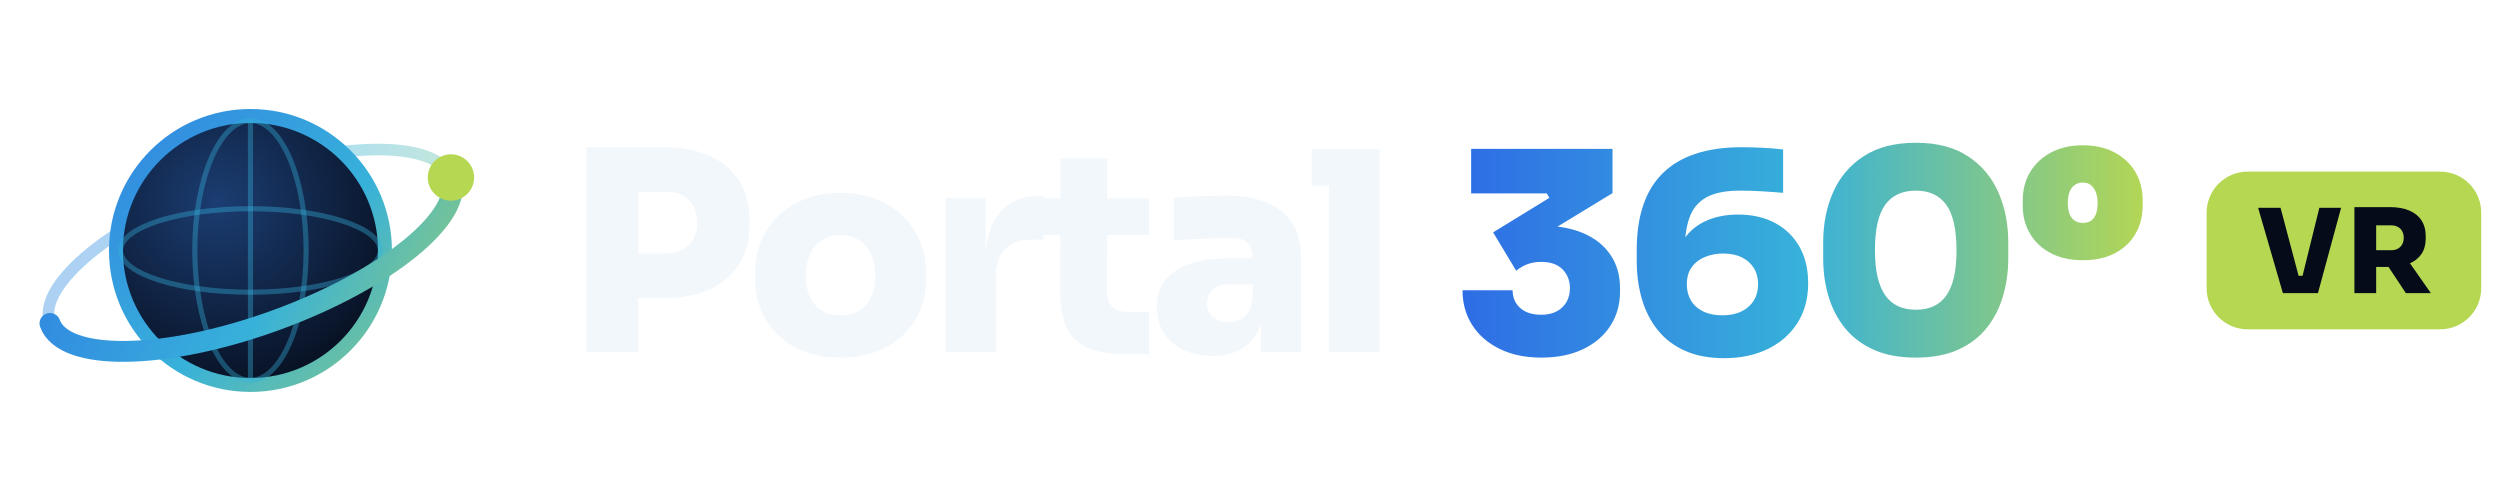
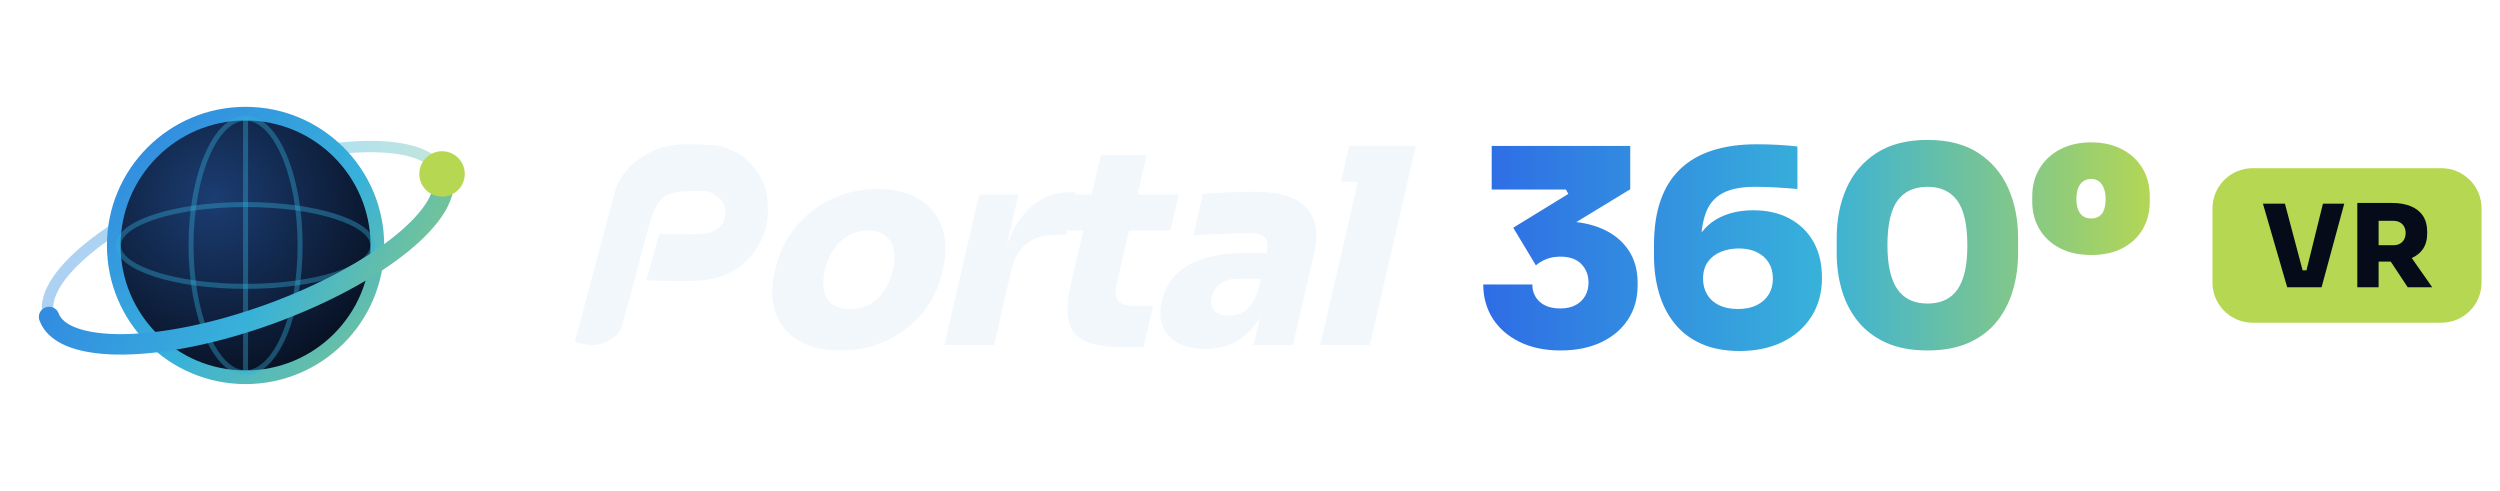
- <svg xmlns="http://www.w3.org/2000/svg" viewBox="0 0 1078 216" width="1078" height="216" role="img" aria-label="Portal 360º VR">
+ <svg xmlns="http://www.w3.org/2000/svg" viewBox="0 0 1099.9 216" width="1100" height="216" role="img" aria-label="Portal 360º VR">
  <defs>
    <linearGradient id="hsg" x1="0" y1="0" x2="200" y2="200" gradientUnits="userSpaceOnUse">
      <stop offset="0" stop-color="#2E6BE6" />
      <stop offset="0.55" stop-color="#37B1DA" />
      <stop offset="1" stop-color="#B6D752" />
    </linearGradient>
    <radialGradient id="hss" cx="0.38" cy="0.32" r="0.8">
      <stop offset="0" stop-color="#1B3D72" />
      <stop offset="1" stop-color="#050B18" />
    </radialGradient>
    <linearGradient id="hwt" x1="627.0" y1="0" x2="927.5" y2="0" gradientUnits="userSpaceOnUse">
      <stop offset="0" stop-color="#2E6BE6" />
      <stop offset="0.5" stop-color="#37B1DA" />
      <stop offset="1" stop-color="#B6D752" />
    </linearGradient>
  </defs>
  <g transform="translate(8 8) scale(1.0)">
    <g transform="rotate(-20 100 100)">
      <path d="M 8 100 A 92 32 0 0 1 192 100" fill="none" stroke="url(#hsg)" stroke-width="5" opacity="0.4" />
    </g>
    <circle cx="100" cy="100" r="58" fill="url(#hss)" stroke="url(#hsg)" stroke-width="6" />
    <ellipse cx="100" cy="100" rx="24" ry="56" fill="none" stroke="#37B1DA" stroke-opacity="0.38" stroke-width="2.2" />
    <ellipse cx="100" cy="100" rx="56" ry="18" fill="none" stroke="#37B1DA" stroke-opacity="0.38" stroke-width="2.2" />
    <line x1="100" y1="44" x2="100" y2="156" fill="none" stroke="#37B1DA" stroke-opacity="0.38" stroke-width="2.2" />
    <g transform="rotate(-20 100 100)">
      <path d="M 192 100 A 92 32 0 0 1 8 100" fill="none" stroke="url(#hsg)" stroke-width="9" stroke-linecap="round" />
      <circle cx="192" cy="100" r="10" fill="#B6D752" />
    </g>
  </g>
-   <path d="M272.8 128.52V109.32H287.2Q291.28 109.32 294.28 107.7Q297.28 106.08 298.96 103.08Q300.64 100.08 300.64 96Q300.64 91.8 298.96 88.8Q297.28 85.8 294.28 84.24Q291.28 82.68 287.2 82.68H272.8V63.48H286.6Q297.88 63.48 306.1 67.26Q314.32 71.04 318.76 78.12Q323.2 85.2 323.2 95.04V96.96Q323.2 106.68 318.76 113.76Q314.32 120.84 306.1 124.68Q297.88 128.52 286.6 128.52ZM252.88 151.8V63.48H275.2V151.8Z M362.44 154.2Q353.68 154.2 346.84 151.56Q340.0 148.92 335.26 144.24Q330.52 139.56 328.06 133.44Q325.6 127.32 325.6 120.36V117.48Q325.6 110.28 328.18 104.04Q330.76 97.8 335.56 93.12Q340.36 88.44 347.2 85.8Q354.04 83.16 362.44 83.16Q370.96 83.16 377.74 85.8Q384.52 88.44 389.32 93.12Q394.12 97.8 396.7 104.04Q399.28 110.28 399.28 117.48V120.36Q399.28 127.32 396.82 133.44Q394.36 139.56 389.62 144.24Q384.88 148.92 378.04 151.56Q371.2 154.2 362.44 154.2ZM362.44 135.96Q367.48 135.96 370.78 133.8Q374.08 131.64 375.76 127.74Q377.44 123.84 377.44 118.92Q377.44 113.76 375.7 109.86Q373.96 105.96 370.6 103.68Q367.24 101.4 362.44 101.4Q357.64 101.4 354.28 103.68Q350.92 105.96 349.18 109.86Q347.44 113.76 347.44 118.92Q347.44 123.84 349.12 127.74Q350.8 131.64 354.16 133.8Q357.52 135.96 362.44 135.96Z M407.68 151.8V85.56H424.96V114.36H424.72Q424.72 100.44 430.54 92.52Q436.36 84.6 447.28 84.6H449.92V103.32H444.88Q437.56 103.32 433.54 107.28Q429.52 111.24 429.52 118.68V151.8Z M486.52 152.76Q475.72 152.76 469.3 150.12Q462.88 147.48 460 141.36Q457.12 135.24 457.12 124.8L457.24 68.28H477.4L477.28 125.4Q477.28 129.84 479.62 132.18Q481.96 134.52 486.4 134.52H495.52V152.76ZM447.52 101.4V85.56H495.52V101.4Z M543.76 151.8V132.36H540.16V111.6Q540.16 107.04 538.06 104.82Q535.96 102.6 531.16 102.6Q528.88 102.6 524.44 102.72Q520 102.84 515.08 103.08Q510.16 103.32 506.08 103.56V85.32Q508.96 85.08 512.92 84.84Q516.88 84.6 521.14 84.48Q525.4 84.36 529 84.36Q539.2 84.36 546.34 87.36Q553.48 90.36 557.26 96.36Q561.04 102.36 561.04 111.6V151.8ZM522.76 153.48Q515.8 153.48 510.4 150.96Q505 148.44 501.94 143.7Q498.88 138.96 498.88 132.36Q498.88 124.92 502.84 120.3Q506.8 115.68 513.76 113.52Q520.72 111.36 529.72 111.36H542.56V122.64H529.72Q525.28 122.64 522.88 124.86Q520.48 127.08 520.48 130.8Q520.48 134.4 522.88 136.62Q525.28 138.84 529.72 138.84Q532.6 138.84 534.82 137.82Q537.04 136.8 538.48 134.28Q539.92 131.76 540.16 127.32L545.2 132.12Q544.6 138.96 541.9 143.7Q539.2 148.44 534.46 150.96Q529.72 153.48 522.76 153.48Z M573.04 151.8V64.2H594.88V151.8ZM565.6 80.04V64.2H594.88V80.04Z" fill="#F2F7FC" />
-   <path d="M664.6 154.2Q654.28 154.2 646.6 150.42Q638.92 146.64 634.78 140.1Q630.64 133.56 630.64 125.16H652.24Q652.24 129.84 655.48 132.78Q658.72 135.72 664.6 135.72Q668.56 135.72 671.32 134.22Q674.08 132.72 675.52 130.14Q676.96 127.56 676.96 124.32Q676.96 119.4 673.78 116.16Q670.6 112.92 664.6 112.92Q661.12 112.92 658.42 114Q655.72 115.08 653.8 116.76L643.84 100.2L668.08 85.32L667.0 83.4H634.36V64.2H695.32V83.28L663.76 102.48L653.68 98.76Q656.2 98.04 659.02 97.68Q661.84 97.32 664.84 97.32Q675.16 97.32 682.72 100.56Q690.28 103.8 694.42 109.86Q698.56 115.92 698.56 124.32V125.76Q698.56 134.04 694.42 140.46Q690.28 146.88 682.66 150.54Q675.04 154.2 664.6 154.2Z M743.44 154.44Q733.72 154.44 726.58 151.26Q719.44 148.08 714.82 142.32Q710.2 136.56 707.98 128.94Q705.76 121.32 705.76 112.56V107.76Q705.76 85.56 717.16 74.52Q728.56 63.48 751 63.48Q755.44 63.48 760.12 63.72Q764.8 63.96 768.88 64.44V83.16Q764.92 82.8 760 82.5Q755.08 82.2 750.28 82.2Q741.04 82.2 735.82 85.08Q730.6 87.96 728.5 93.84Q726.4 99.72 726.4 108.72V119.04L721.6 119.28Q721.72 110.4 725.26 104.46Q728.8 98.52 735.04 95.52Q741.28 92.52 749.44 92.52Q758.68 92.52 765.46 96.18Q772.24 99.84 775.96 106.44Q779.68 113.04 779.68 122.16Q779.68 132.0 775.06 139.26Q770.44 146.52 762.28 150.48Q754.12 154.44 743.44 154.44ZM742.72 135.96Q747.52 135.96 750.94 134.28Q754.36 132.6 756.22 129.6Q758.08 126.6 758.08 122.64Q758.08 118.56 756.28 115.62Q754.48 112.68 751.12 111Q747.76 109.32 743.08 109.32Q738.88 109.32 735.28 110.76Q731.68 112.2 729.52 115.14Q727.36 118.08 727.36 122.64Q727.36 126.6 729.16 129.6Q730.96 132.6 734.38 134.28Q737.8 135.96 742.72 135.96Z M826.12 154.2Q815.44 154.2 807.88 150.78Q800.32 147.36 795.52 141.42Q790.72 135.48 788.44 127.74Q786.16 120 786.16 111.48V104.52Q786.16 92.52 790.48 82.8Q794.8 73.08 803.68 67.32Q812.56 61.56 826.12 61.56Q839.68 61.56 848.5 67.32Q857.32 73.08 861.64 82.8Q865.96 92.52 865.96 104.52V111.48Q865.96 120 863.68 127.74Q861.4 135.48 856.66 141.42Q851.92 147.36 844.36 150.78Q836.8 154.2 826.12 154.2ZM826.12 133.56Q835 133.56 839.32 127.32Q843.64 121.08 843.64 108.12Q843.64 94.32 839.2 88.26Q834.76 82.2 826.12 82.2Q817.36 82.2 812.92 88.26Q808.48 94.32 808.48 107.88Q808.48 120.96 812.86 127.26Q817.24 133.56 826.12 133.56Z M898.12 112.2Q890.08 112.2 884.26 109.14Q878.44 106.08 875.32 100.74Q872.2 95.4 872.2 88.8V86.4Q872.2 79.44 875.44 74.1Q878.68 68.76 884.5 65.7Q890.32 62.64 898.12 62.64Q905.92 62.64 911.74 65.7Q917.56 68.76 920.74 74.1Q923.92 79.44 923.92 86.4V88.8Q923.92 95.4 920.86 100.74Q917.8 106.08 912.04 109.14Q906.28 112.2 898.12 112.2ZM898.12 96.12Q900.28 96.12 901.72 95.1Q903.16 94.08 903.82 92.16Q904.48 90.24 904.48 87.6Q904.48 84.96 903.76 82.98Q903.04 81 901.66 79.86Q900.28 78.72 898.12 78.72Q896.08 78.72 894.58 79.8Q893.08 80.88 892.36 82.86Q891.64 84.84 891.64 87.6Q891.64 90.24 892.36 92.16Q893.08 94.08 894.52 95.1Q895.96 96.12 898.12 96.12Z" fill="url(#hwt)" />
-   <rect x="951.5" y="74.0" width="118.4" height="68.0" rx="17.7" fill="#B6D752" />
-   <path d="M984.381 126.396 973.696 89.604H983.373L991.386 119.794L989.622 118.937H994.461L992.646 119.794L1000.106 89.604H1009.48L999.501 126.396Z M1015.226 126.396V89.302H1024.6V126.396ZM1037.402 126.396 1027.07 110.772H1037.25L1048.187 126.396ZM1022.231 115.106V107.899H1031.051Q1032.714 107.899 1033.924 107.244Q1035.134 106.589 1035.814 105.379Q1036.494 104.17 1036.494 102.557Q1036.494 100.894 1035.814 99.684Q1035.134 98.474 1033.924 97.819Q1032.714 97.164 1031.051 97.164H1022.231V89.302H1030.497Q1035.285 89.302 1038.762 90.738Q1042.24 92.174 1044.105 94.972Q1045.97 97.769 1045.97 101.902V102.708Q1045.97 106.841 1044.08 109.588Q1042.19 112.334 1038.737 113.72Q1035.285 115.106 1030.497 115.106Z" fill="#050B18" />
+   <path d="M80.202,316.827 C87.235,290.534 101.045,238.478 108.549,210.392 C116.052,182.306 117.246,178.189 119.172,174.072 C121.098,169.956 123.754,165.839 127.273,161.523 C130.792,157.207 135.174,152.692 140.818,148.576 C146.462,144.459 153.367,140.74 159.608,138.151 C165.85,135.562 171.427,134.101 177.005,133.238 C182.582,132.374 188.159,132.109 196.256,132.162 C204.353,132.215 214.969,132.586 221.626,133.145 C228.283,133.704 230.981,134.451 235.23,136.115 C239.478,137.78 245.277,140.364 249.927,143.148 C254.577,145.933 258.08,148.918 261.926,153.31 C265.773,157.702 269.964,163.501 272.949,169.156 C275.935,174.811 277.714,180.322 278.776,187.068 C279.839,193.814 280.183,201.794 279.638,209.43 C279.092,217.066 277.657,224.357 273.897,232.567 C270.136,240.777 264.05,249.905 256.988,256.938 C249.927,263.971 241.889,268.909 233.393,272.353 C224.896,275.798 215.939,277.75 201.931,278.467 C187.922,279.185 168.862,278.669 159.303,278.382 C149.744,278.094 149.686,278.037 149.916,276.946 C150.145,275.855 150.662,273.731 152.241,268.334 C153.82,262.938 156.461,254.269 158.442,247.035 C160.422,239.801 161.743,234.002 162.518,231.16 C163.293,228.318 163.522,228.433 164.441,228.491 C165.36,228.548 166.967,228.548 174.287,228.577 C181.607,228.605 194.639,228.663 203.108,228.433 C211.576,228.203 215.48,227.687 219.779,225.939 C224.077,224.19 228.771,221.21 231.464,216.309 C234.157,211.409 234.849,204.588 233.698,199.572 C232.546,194.555 229.55,191.342 226.403,188.825 C223.256,186.306 219.956,184.483 217.699,183.485 C215.441,182.486 214.226,182.313 208.192,182.183 C202.157,182.052 191.304,181.965 182.568,183.377 C173.832,184.789 167.212,187.699 162.009,195.706 C156.805,203.713 153.018,216.816 146.747,240.222 C140.476,263.627 131.722,297.334 126.865,314.974 C122.008,332.613 121.047,334.185 118.515,336.281 C115.983,338.377 111.879,340.996 108.343,342.917 C104.806,344.838 101.837,346.06 98.432,346.715 C95.026,347.37 91.184,347.458 87.024,346.998 C82.863,346.538 78.384,345.53 75.937,344.97 C73.49,344.41 73.075,344.297 72.995,343.974 C72.915,343.652 73.169,343.121 80.202,316.827 Z" fill="#F2F7FC" transform="translate(222.917 9.225) scale(0.41054)" />
+   <g transform="translate(7.809 0)">
+     <g transform="translate(0 151.800) skewX(-13) translate(0 -151.800)">
+       <path d="M362.44 154.2Q353.68 154.2 346.84 151.56Q340.0 148.92 335.26 144.24Q330.52 139.56 328.06 133.44Q325.6 127.32 325.6 120.36V117.48Q325.6 110.28 328.18 104.04Q330.76 97.8 335.56 93.12Q340.36 88.44 347.2 85.8Q354.04 83.16 362.44 83.16Q370.96 83.16 377.74 85.8Q384.52 88.44 389.32 93.12Q394.12 97.8 396.7 104.04Q399.28 110.28 399.28 117.48V120.36Q399.28 127.32 396.82 133.44Q394.36 139.56 389.62 144.24Q384.88 148.92 378.04 151.56Q371.2 154.2 362.44 154.2ZM362.44 135.96Q367.48 135.96 370.78 133.8Q374.08 131.64 375.76 127.74Q377.44 123.84 377.44 118.92Q377.44 113.76 375.7 109.86Q373.96 105.96 370.6 103.68Q367.24 101.4 362.44 101.4Q357.64 101.4 354.28 103.68Q350.92 105.96 349.18 109.86Q347.44 113.76 347.44 118.92Q347.44 123.84 349.12 127.74Q350.8 131.64 354.16 133.8Q357.52 135.96 362.44 135.96Z M407.68 151.8V85.56H424.96V114.36H424.72Q424.72 100.44 430.54 92.52Q436.36 84.6 447.28 84.6H449.92V103.32H444.88Q437.56 103.32 433.54 107.28Q429.52 111.24 429.52 118.68V151.8Z M486.52 152.76Q475.72 152.76 469.3 150.12Q462.88 147.48 460 141.36Q457.12 135.24 457.12 124.8L457.24 68.28H477.4L477.28 125.4Q477.28 129.84 479.62 132.18Q481.96 134.52 486.4 134.52H495.52V152.76ZM447.52 101.4V85.56H495.52V101.4Z M543.76 151.8V132.36H540.16V111.6Q540.16 107.04 538.06 104.82Q535.96 102.6 531.16 102.6Q528.88 102.6 524.44 102.72Q520 102.84 515.08 103.08Q510.16 103.32 506.08 103.56V85.32Q508.96 85.08 512.92 84.84Q516.88 84.6 521.14 84.48Q525.4 84.36 529 84.36Q539.2 84.36 546.34 87.36Q553.48 90.36 557.26 96.36Q561.04 102.36 561.04 111.6V151.8ZM522.76 153.48Q515.8 153.48 510.4 150.96Q505 148.44 501.94 143.7Q498.88 138.96 498.88 132.36Q498.88 124.92 502.84 120.3Q506.8 115.68 513.76 113.52Q520.72 111.36 529.72 111.36H542.56V122.64H529.72Q525.28 122.64 522.88 124.86Q520.48 127.08 520.48 130.8Q520.48 134.4 522.88 136.62Q525.28 138.84 529.72 138.84Q532.6 138.84 534.82 137.82Q537.04 136.8 538.48 134.28Q539.92 131.76 540.16 127.32L545.2 132.12Q544.6 138.96 541.9 143.7Q539.2 148.44 534.46 150.96Q529.72 153.48 522.76 153.48Z M573.04 151.8V64.2H594.88V151.8ZM565.6 80.04V64.2H594.88V80.04Z" fill="#F2F7FC" />
+     </g>
+   </g>
+   <g transform="translate(21.940 0)">
+     <path d="M664.6 154.2Q654.28 154.2 646.6 150.42Q638.92 146.64 634.78 140.1Q630.64 133.56 630.64 125.16H652.24Q652.24 129.84 655.48 132.78Q658.72 135.72 664.6 135.72Q668.56 135.72 671.32 134.22Q674.08 132.72 675.52 130.14Q676.96 127.56 676.96 124.32Q676.96 119.4 673.78 116.16Q670.6 112.92 664.6 112.92Q661.12 112.92 658.42 114Q655.72 115.08 653.8 116.76L643.84 100.2L668.08 85.32L667.0 83.4H634.36V64.2H695.32V83.28L663.76 102.48L653.68 98.76Q656.2 98.04 659.02 97.68Q661.84 97.32 664.84 97.32Q675.16 97.32 682.72 100.56Q690.28 103.8 694.42 109.86Q698.56 115.92 698.56 124.32V125.76Q698.56 134.04 694.42 140.46Q690.28 146.88 682.66 150.54Q675.04 154.2 664.6 154.2Z M743.44 154.44Q733.72 154.44 726.58 151.26Q719.44 148.08 714.82 142.32Q710.2 136.56 707.98 128.94Q705.76 121.32 705.76 112.56V107.76Q705.76 85.56 717.16 74.52Q728.56 63.48 751 63.48Q755.44 63.48 760.12 63.72Q764.8 63.96 768.88 64.44V83.16Q764.92 82.8 760 82.5Q755.08 82.2 750.28 82.2Q741.04 82.2 735.82 85.08Q730.6 87.96 728.5 93.84Q726.4 99.72 726.4 108.72V119.04L721.6 119.28Q721.72 110.4 725.26 104.46Q728.8 98.52 735.04 95.52Q741.28 92.52 749.44 92.52Q758.68 92.52 765.46 96.18Q772.24 99.84 775.96 106.44Q779.68 113.04 779.68 122.16Q779.68 132.0 775.06 139.26Q770.44 146.52 762.28 150.48Q754.12 154.44 743.44 154.44ZM742.72 135.96Q747.52 135.96 750.94 134.28Q754.36 132.6 756.22 129.6Q758.08 126.6 758.08 122.64Q758.08 118.56 756.28 115.62Q754.48 112.68 751.12 111Q747.76 109.32 743.08 109.32Q738.88 109.32 735.28 110.76Q731.68 112.2 729.52 115.14Q727.36 118.08 727.36 122.64Q727.36 126.6 729.16 129.6Q730.96 132.6 734.38 134.28Q737.8 135.96 742.72 135.96Z M826.12 154.2Q815.44 154.2 807.88 150.78Q800.32 147.36 795.52 141.42Q790.72 135.48 788.44 127.74Q786.16 120 786.16 111.48V104.52Q786.16 92.52 790.48 82.8Q794.8 73.08 803.68 67.32Q812.56 61.56 826.12 61.56Q839.68 61.56 848.5 67.32Q857.32 73.08 861.64 82.8Q865.96 92.52 865.96 104.52V111.48Q865.96 120 863.68 127.74Q861.4 135.48 856.66 141.42Q851.92 147.36 844.36 150.78Q836.8 154.2 826.12 154.2ZM826.12 133.56Q835 133.56 839.32 127.32Q843.64 121.08 843.64 108.12Q843.64 94.32 839.2 88.26Q834.76 82.2 826.12 82.2Q817.36 82.2 812.92 88.26Q808.48 94.32 808.48 107.88Q808.48 120.96 812.86 127.26Q817.24 133.56 826.12 133.56Z M898.12 112.2Q890.08 112.2 884.26 109.14Q878.44 106.08 875.32 100.74Q872.2 95.4 872.2 88.8V86.4Q872.2 79.44 875.44 74.1Q878.68 68.76 884.5 65.7Q890.32 62.64 898.12 62.64Q905.92 62.64 911.74 65.7Q917.56 68.76 920.74 74.1Q923.92 79.44 923.92 86.4V88.8Q923.92 95.4 920.86 100.74Q917.8 106.08 912.04 109.14Q906.28 112.2 898.12 112.2ZM898.12 96.12Q900.28 96.12 901.72 95.1Q903.16 94.08 903.82 92.16Q904.48 90.24 904.48 87.6Q904.48 84.96 903.76 82.98Q903.04 81 901.66 79.86Q900.28 78.72 898.12 78.72Q896.08 78.72 894.58 79.8Q893.08 80.88 892.36 82.86Q891.64 84.84 891.64 87.6Q891.64 90.24 892.36 92.16Q893.08 94.08 894.52 95.1Q895.96 96.12 898.12 96.12Z" fill="url(#hwt)" />
+     <rect x="951.5" y="74.0" width="118.4" height="68.0" rx="17.7" fill="#B6D752" />
+     <path d="M984.381 126.396 973.696 89.604H983.373L991.386 119.794L989.622 118.937H994.461L992.646 119.794L1000.106 89.604H1009.48L999.501 126.396Z M1015.226 126.396V89.302H1024.6V126.396ZM1037.402 126.396 1027.07 110.772H1037.25L1048.187 126.396ZM1022.231 115.106V107.899H1031.051Q1032.714 107.899 1033.924 107.244Q1035.134 106.589 1035.814 105.379Q1036.494 104.17 1036.494 102.557Q1036.494 100.894 1035.814 99.684Q1035.134 98.474 1033.924 97.819Q1032.714 97.164 1031.051 97.164H1022.231V89.302H1030.497Q1035.285 89.302 1038.762 90.738Q1042.24 92.174 1044.105 94.972Q1045.97 97.769 1045.97 101.902V102.708Q1045.97 106.841 1044.08 109.588Q1042.19 112.334 1038.737 113.72Q1035.285 115.106 1030.497 115.106Z" fill="#050B18" />
+   </g>
</svg>
